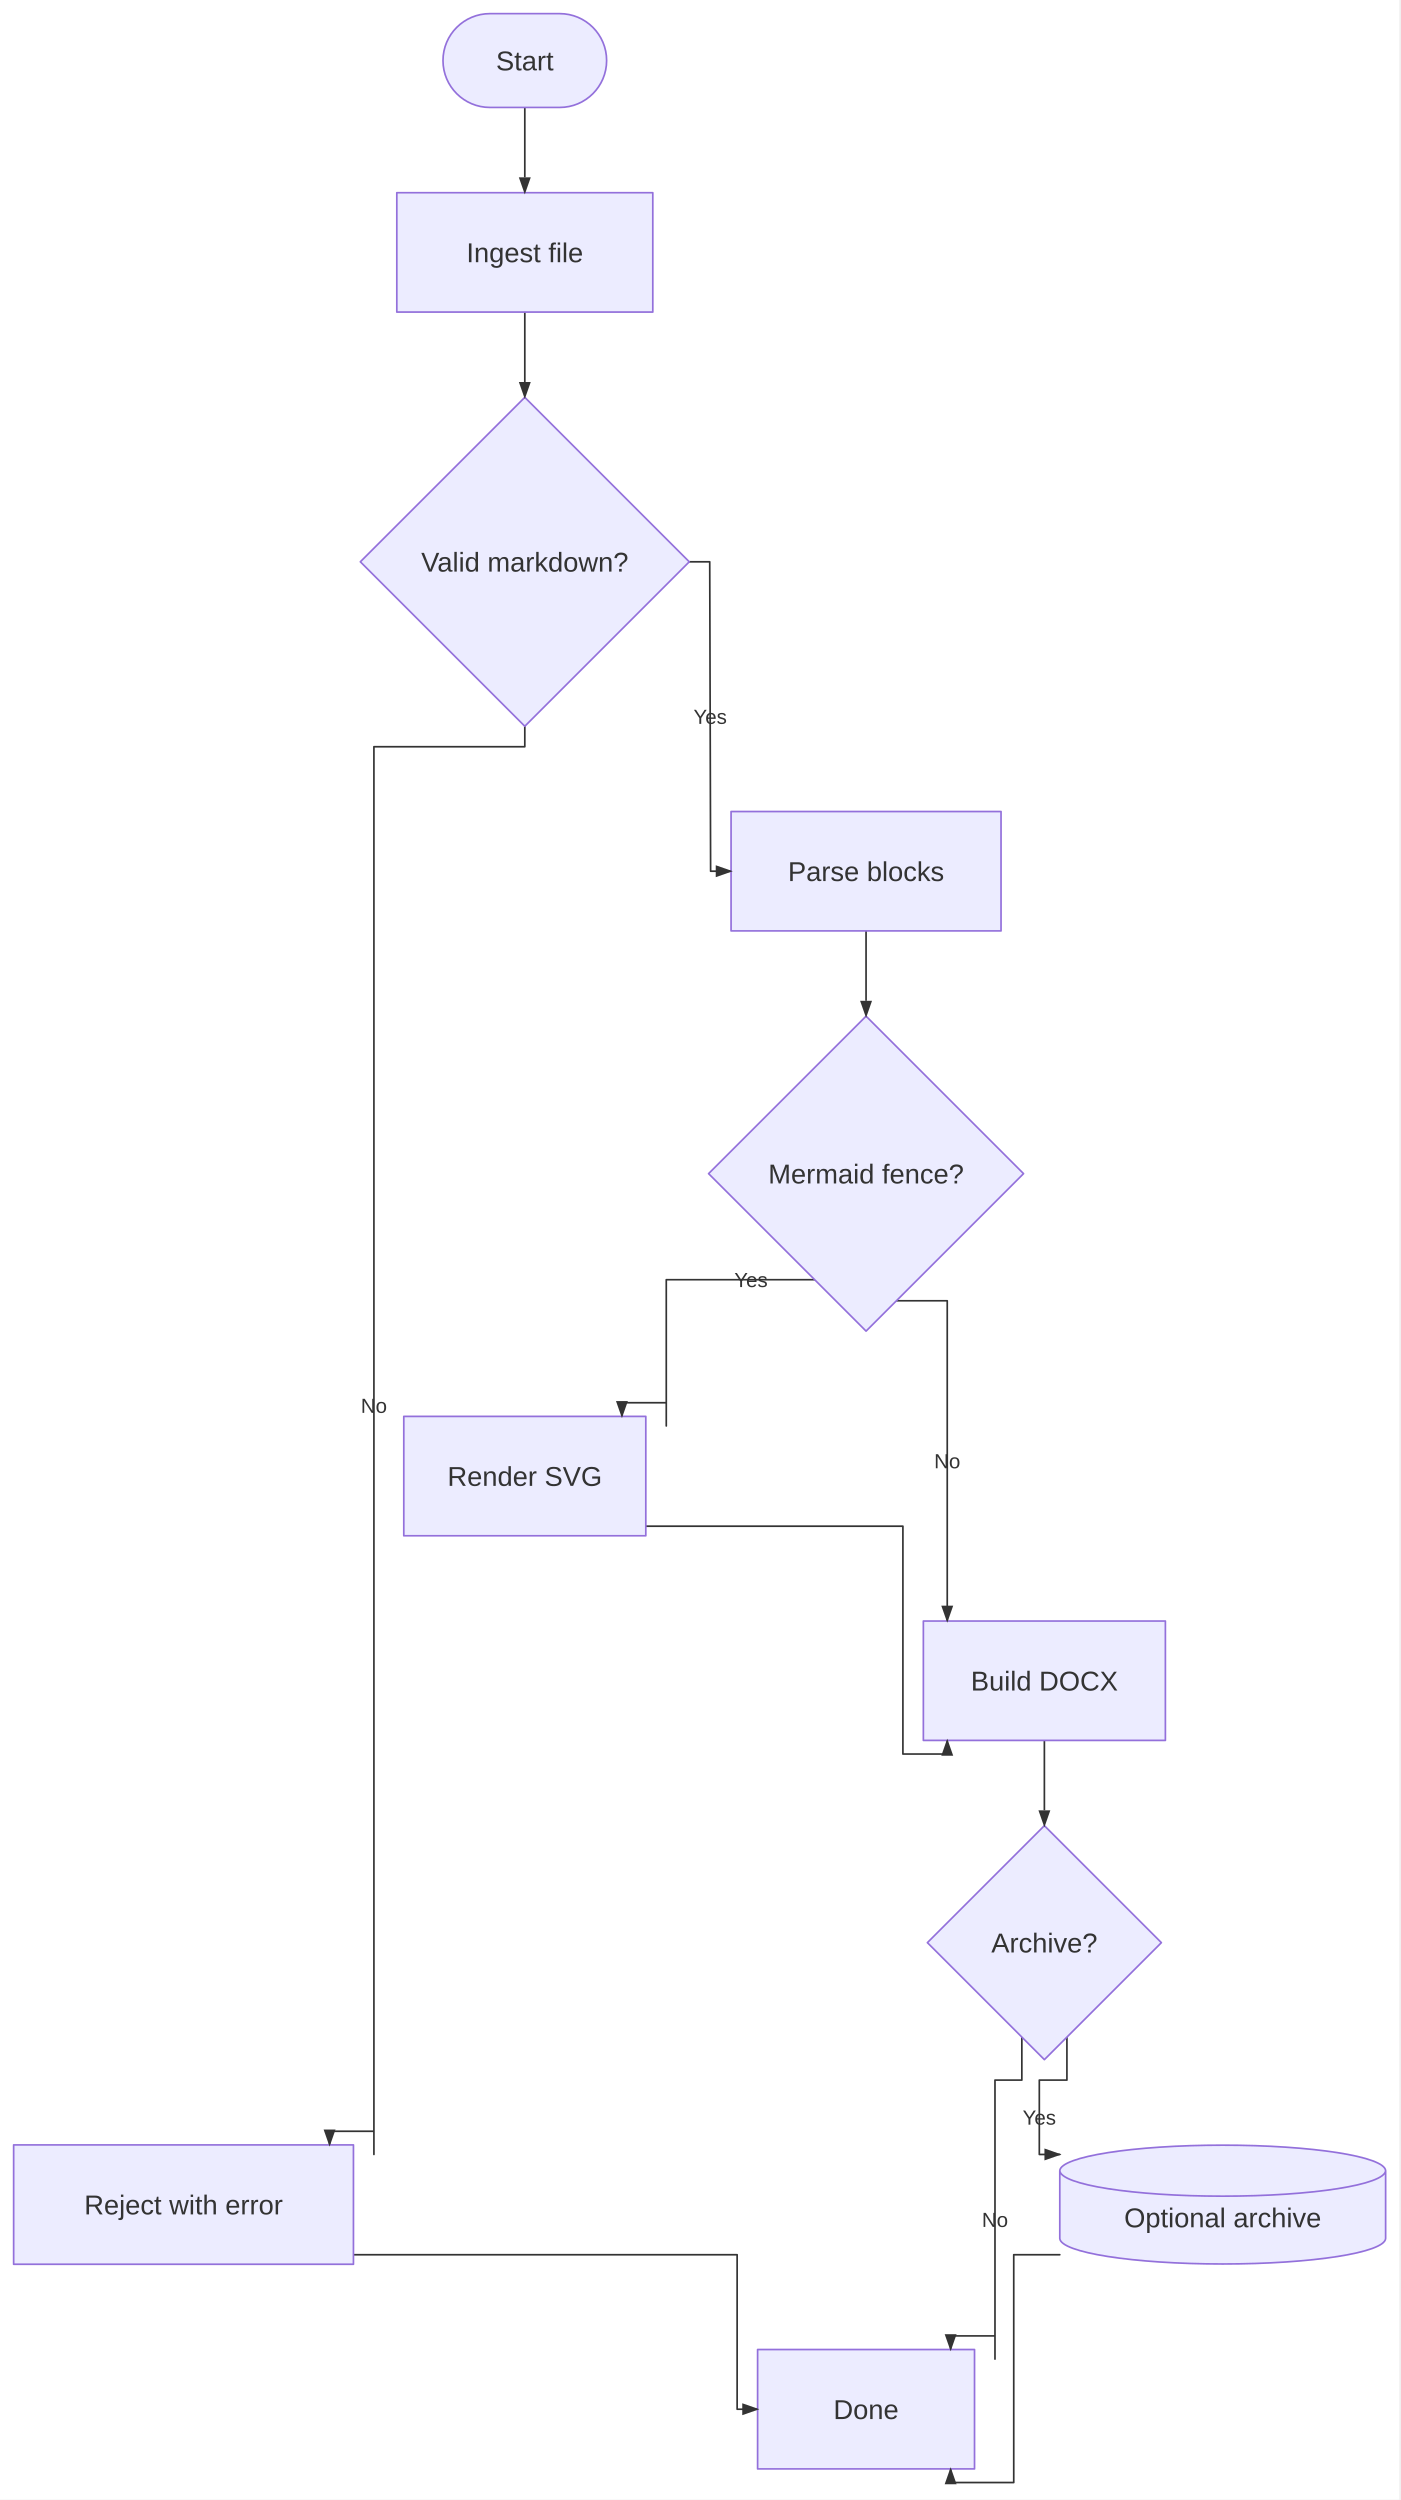
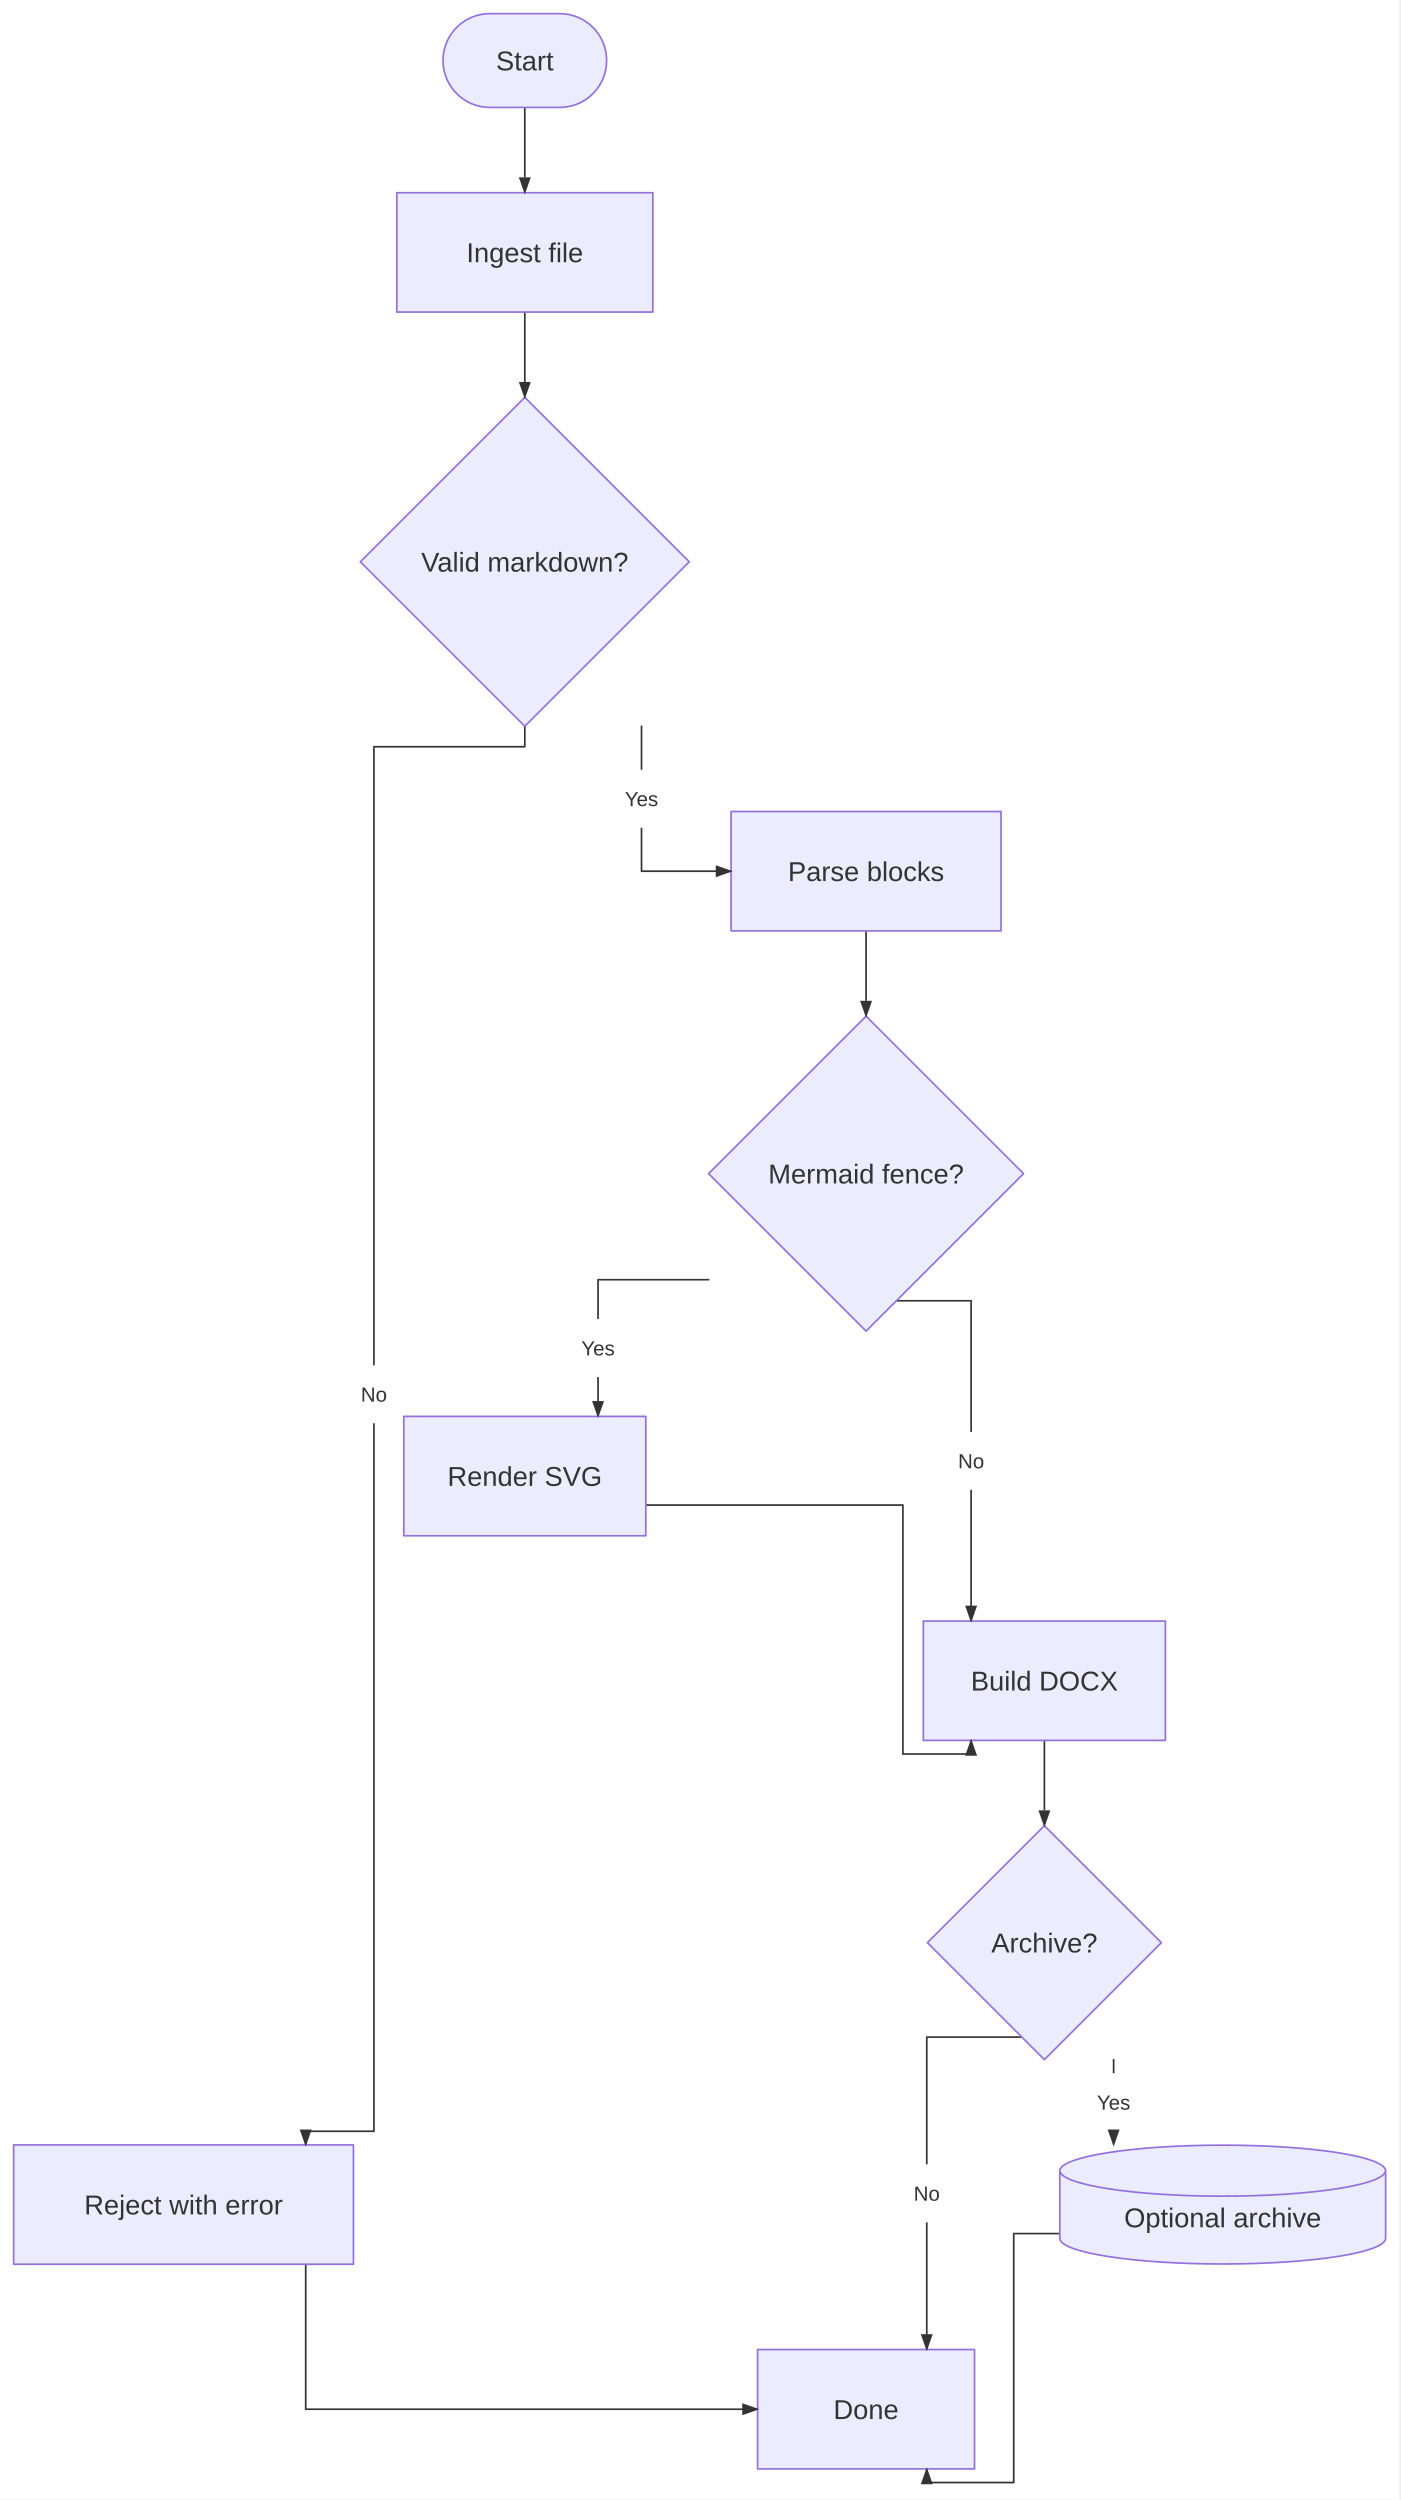
<svg xmlns="http://www.w3.org/2000/svg" width="821" height="1466" viewBox="0 0 821 1466">
  <rect x="0" y="0" width="820.528" height="1465.768" fill="white" />
  <line x1="307.744" y1="63" x2="307.744" y2="104" stroke="#333333" stroke-width="1" stroke-linecap="butt" data-edge-source="Start" data-edge-target="Ingest" />
  <line x1="307.744" y1="183" x2="307.744" y2="224" stroke="#333333" stroke-width="1" stroke-linecap="butt" data-edge-source="Ingest" data-edge-target="Validate" />
-   <path d="M307.744,425.88L307.744,437.88L219.264,437.88L219.264,1263.368L219.264,1249.768L193.264,1249.768L193.264,1257.768" fill="none" stroke="#333333" stroke-width="1" stroke-linejoin="round" stroke-linecap="round" data-edge-source="Validate" data-edge-target="Reject" />
-   <text x="219.264" y="828.504" text-anchor="middle" fill="#333333" font-family="&quot;trebuchet ms&quot;, verdana, arial, sans-serif" font-size="12" font-weight="normal">
+   <path d="M307.744,425.88L307.744,437.88L219.264,437.88L219.264,1249.768L179.264,1249.768L179.264,1257.768" fill="none" stroke="#333333" stroke-width="1" stroke-linejoin="round" stroke-linecap="round" data-edge-source="Validate" data-edge-target="Reject" />
+   <rect x="191.064" y="800.584" width="56.4" height="34" fill="#ffffff" stroke="none" />
+   <text x="219.264" y="821.904" text-anchor="middle" fill="#333333" font-family="&quot;trebuchet ms&quot;, verdana, arial, sans-serif" font-size="12" font-weight="normal">
    <tspan x="219.264" dy="0">No</tspan>
  </text>
-   <path d="M404.184,329.44L416.184,329.44L416.704,510.88L428.704,510.88" fill="none" stroke="#333333" stroke-width="1" stroke-linejoin="round" stroke-linecap="round" data-edge-source="Validate" data-edge-target="Parse" />
-   <text x="416.444" y="424.48" text-anchor="middle" fill="#333333" font-family="&quot;trebuchet ms&quot;, verdana, arial, sans-serif" font-size="12" font-weight="normal">
-     <tspan x="416.444" dy="0">Yes</tspan>
+   <path d="M376.184,425.88L376.184,510.88L428.704,510.88" fill="none" stroke="#333333" stroke-width="1" stroke-linejoin="round" stroke-linecap="round" data-edge-source="Validate" data-edge-target="Parse" />
+   <rect x="347.984" y="451.38" width="56.4" height="34" fill="#ffffff" stroke="none" />
+   <text x="376.184" y="472.7" text-anchor="middle" fill="#333333" font-family="&quot;trebuchet ms&quot;, verdana, arial, sans-serif" font-size="12" font-weight="normal">
+     <tspan x="376.184" dy="0">Yes</tspan>
  </text>
  <line x1="507.856" y1="545.88" x2="507.856" y2="586.88" stroke="#333333" stroke-width="1" stroke-linecap="butt" data-edge-source="Parse" data-edge-target="HasMermaid" />
-   <path d="M415.512,750.411L490.065,750.411L390.704,750.411L390.704,836.168L390.704,822.568L364.704,822.568L364.704,830.568" fill="none" stroke="#333333" stroke-width="1" stroke-linejoin="round" stroke-linecap="round" data-edge-source="HasMermaid" data-edge-target="Render" />
-   <text x="440.384" y="754.731" text-anchor="middle" fill="#333333" font-family="&quot;trebuchet ms&quot;, verdana, arial, sans-serif" font-size="12" font-weight="normal">
-     <tspan x="440.384" dy="0">Yes</tspan>
+   <path d="M415.512,750.411L350.704,750.411L350.704,830.568" fill="none" stroke="#333333" stroke-width="1" stroke-linejoin="round" stroke-linecap="round" data-edge-source="HasMermaid" data-edge-target="Render" />
+   <rect x="322.504" y="773.489" width="56.4" height="34" fill="#ffffff" stroke="none" />
+   <text x="350.704" y="794.809" text-anchor="middle" fill="#333333" font-family="&quot;trebuchet ms&quot;, verdana, arial, sans-serif" font-size="12" font-weight="normal">
+     <tspan x="350.704" dy="0">Yes</tspan>
  </text>
-   <path d="M525.647,762.777L555.464,762.777L555.464,950.568" fill="none" stroke="#333333" stroke-width="1" stroke-linejoin="round" stroke-linecap="round" data-edge-source="HasMermaid" data-edge-target="Word" />
-   <text x="555.464" y="860.992" text-anchor="middle" fill="#333333" font-family="&quot;trebuchet ms&quot;, verdana, arial, sans-serif" font-size="12" font-weight="normal">
-     <tspan x="555.464" dy="0">No</tspan>
+   <path d="M525.647,762.777L569.464,762.777L569.464,950.568" fill="none" stroke="#333333" stroke-width="1" stroke-linejoin="round" stroke-linecap="round" data-edge-source="HasMermaid" data-edge-target="Word" />
+   <rect x="541.264" y="839.672" width="56.4" height="34" fill="#ffffff" stroke="none" />
+   <text x="569.464" y="860.992" text-anchor="middle" fill="#333333" font-family="&quot;trebuchet ms&quot;, verdana, arial, sans-serif" font-size="12" font-weight="normal">
+     <tspan x="569.464" dy="0">No</tspan>
  </text>
-   <path d="M378.704,894.968L529.464,894.968L529.464,1028.568L555.464,1028.568L555.464,1020.568" fill="none" stroke="#333333" stroke-width="1" stroke-linejoin="round" stroke-linecap="round" data-edge-source="Render" data-edge-target="Word" />
+   <path d="M378.704,882.568L529.464,882.568L529.464,1028.568L569.464,1028.568L569.464,1020.568" fill="none" stroke="#333333" stroke-width="1" stroke-linejoin="round" stroke-linecap="round" data-edge-source="Render" data-edge-target="Word" />
  <line x1="612.424" y1="1020.568" x2="612.424" y2="1061.568" stroke="#333333" stroke-width="1" stroke-linecap="butt" data-edge-source="Word" data-edge-target="DoArchive" />
-   <path d="M625.641,1194.551L625.641,1219.768L609.456,1219.768L609.456,1263.368L621.456,1263.368" fill="none" stroke="#333333" stroke-width="1" stroke-linejoin="round" stroke-linecap="round" data-edge-source="DoArchive" data-edge-target="Persist" />
-   <text x="609.456" y="1245.888" text-anchor="middle" fill="#333333" font-family="&quot;trebuchet ms&quot;, verdana, arial, sans-serif" font-size="12" font-weight="normal">
-     <tspan x="609.456" dy="0">Yes</tspan>
+   <line x1="653.024" y1="1207.768" x2="653.024" y2="1219.768" stroke="#333333" stroke-width="1" stroke-linecap="round" />
+   <line x1="653.024" y1="1219.768" x2="653.024" y2="1248.768" stroke="#333333" stroke-width="1" stroke-linecap="butt" data-edge-source="DoArchive" data-edge-target="Persist" />
+   <rect x="624.824" y="1215.768" width="56.4" height="34" fill="#ffffff" stroke="none" />
+   <text x="653.024" y="1237.088" text-anchor="middle" fill="#333333" font-family="&quot;trebuchet ms&quot;, verdana, arial, sans-serif" font-size="12" font-weight="normal">
+     <tspan x="653.024" dy="0">Yes</tspan>
  </text>
-   <path d="M599.207,1194.551L599.207,1219.768L583.456,1219.768L583.456,1383.368L583.456,1369.768L557.456,1369.768L557.456,1377.768" fill="none" stroke="#333333" stroke-width="1" stroke-linejoin="round" stroke-linecap="round" data-edge-source="DoArchive" data-edge-target="Done" />
-   <text x="583.456" y="1305.888" text-anchor="middle" fill="#333333" font-family="&quot;trebuchet ms&quot;, verdana, arial, sans-serif" font-size="12" font-weight="normal">
-     <tspan x="583.456" dy="0">No</tspan>
+   <path d="M599.207,1194.551L543.456,1194.551L543.456,1377.768" fill="none" stroke="#333333" stroke-width="1" stroke-linejoin="round" stroke-linecap="round" data-edge-source="DoArchive" data-edge-target="Done" />
+   <rect x="515.256" y="1269.16" width="56.4" height="34" fill="#ffffff" stroke="none" />
+   <text x="543.456" y="1290.48" text-anchor="middle" fill="#333333" font-family="&quot;trebuchet ms&quot;, verdana, arial, sans-serif" font-size="12" font-weight="normal">
+     <tspan x="543.456" dy="0">No</tspan>
  </text>
-   <path d="M207.264,1322.168L432.256,1322.168L432.256,1412.768L444.256,1412.768" fill="none" stroke="#333333" stroke-width="1" stroke-linejoin="round" stroke-linecap="round" data-edge-source="Reject" data-edge-target="Done" />
-   <path d="M621.456,1322.168L594.456,1322.168L594.456,1455.768L557.456,1455.768L557.456,1447.768" fill="none" stroke="#333333" stroke-width="1" stroke-linejoin="round" stroke-linecap="round" data-edge-source="Persist" data-edge-target="Done" />
+   <path d="M179.264,1327.768L179.264,1412.768L444.256,1412.768" fill="none" stroke="#333333" stroke-width="1" stroke-linejoin="round" stroke-linecap="round" data-edge-source="Reject" data-edge-target="Done" />
+   <path d="M621.456,1309.768L594.456,1309.768L594.456,1455.768L543.456,1455.768L543.456,1447.768" fill="none" stroke="#333333" stroke-width="1" stroke-linejoin="round" stroke-linecap="round" data-edge-source="Persist" data-edge-target="Done" />
  <path d="M287.27,8 H328.22 A27.5,27.5 0 0 1 328.22,63 H287.27 A27.5,27.5 0 0 1 287.27,8 Z" fill="#ECECFF" stroke="#9370DB" stroke-width="1" stroke-linejoin="round" stroke-linecap="round" />
  <path d="M232.69,113 H382.8 V183 H232.69 Z" fill="#ECECFF" stroke="#9370DB" stroke-width="1" stroke-linejoin="round" stroke-linecap="round" />
  <path d="M307.74,233 L404.18,329.44 L307.74,425.88 L211.3,329.44 Z" fill="#ECECFF" stroke="#9370DB" stroke-width="1" stroke-linejoin="round" stroke-linecap="round" />
  <path d="M428.7,475.88 H587.01 V545.88 H428.7 Z" fill="#ECECFF" stroke="#9370DB" stroke-width="1" stroke-linejoin="round" stroke-linecap="round" />
  <path d="M507.86,595.88 L600.2,688.22 L507.86,780.57 L415.51,688.22 Z" fill="#ECECFF" stroke="#9370DB" stroke-width="1" stroke-linejoin="round" stroke-linecap="round" />
  <path d="M236.78,830.57 H378.7 V900.57 H236.78 Z" fill="#ECECFF" stroke="#9370DB" stroke-width="1" stroke-linejoin="round" stroke-linecap="round" />
  <path d="M541.46,950.57 H683.38 V1020.57 H541.46 Z" fill="#ECECFF" stroke="#9370DB" stroke-width="1" stroke-linejoin="round" stroke-linecap="round" />
  <path d="M612.42,1070.57 L681.02,1139.17 L612.42,1207.77 L543.82,1139.17 Z" fill="#ECECFF" stroke="#9370DB" stroke-width="1" stroke-linejoin="round" stroke-linecap="round" />
  <path d="M621.46,1272.88 A95.54,15.11 0 0 0 812.53,1272.88 A95.54,15.11 0 0 0 621.46,1272.88 L621.46,1312.65 A95.54,15.11 0 0 0 812.53,1312.65 L812.53,1272.88 Z" fill="#ECECFF" stroke="none" stroke-width="1" stroke-linejoin="round" stroke-linecap="round" />
  <path d="M621.46,1272.88 A95.54,15.11 0 0 0 812.53,1272.88 A95.54,15.11 0 0 0 621.46,1272.88 L621.46,1312.65 A95.54,15.11 0 0 0 812.53,1312.65 L812.53,1272.88" fill="#ECECFF" fill-opacity="0" stroke="#9370DB" stroke-width="1" stroke-linejoin="round" stroke-linecap="round" />
  <path d="M8,1257.77 H207.26 V1327.77 H8 Z" fill="#ECECFF" stroke="#9370DB" stroke-width="1" stroke-linejoin="round" stroke-linecap="round" />
  <path d="M444.26,1377.77 H571.46 V1447.77 H444.26 Z" fill="#ECECFF" stroke="#9370DB" stroke-width="1" stroke-linejoin="round" stroke-linecap="round" />
  <polygon points="307.744,114 304.244,104 311.244,104" fill="#333333" stroke="none" />
  <polygon points="307.744,234 304.244,224 311.244,224" fill="#333333" stroke="none" />
-   <polygon points="193.264,1258.768 189.764,1248.768 196.764,1248.768" fill="#333333" stroke="none" />
+   <polygon points="179.264,1258.768 175.764,1248.768 182.764,1248.768" fill="#333333" stroke="none" />
  <polygon points="429.704,510.88 419.704,514.38 419.704,507.38" fill="#333333" stroke="none" />
  <polygon points="507.856,596.88 504.356,586.88 511.356,586.88" fill="#333333" stroke="none" />
-   <polygon points="364.704,831.568 361.204,821.568 368.204,821.568" fill="#333333" stroke="none" />
-   <polygon points="555.464,951.568 551.964,941.568 558.964,941.568" fill="#333333" stroke="none" />
-   <polygon points="555.464,1019.568 558.964,1029.568 551.964,1029.568" fill="#333333" stroke="none" />
+   <polygon points="350.704,831.568 347.204,821.568 354.204,821.568" fill="#333333" stroke="none" />
+   <polygon points="569.464,951.568 565.964,941.568 572.964,941.568" fill="#333333" stroke="none" />
+   <polygon points="569.464,1019.568 572.964,1029.568 565.964,1029.568" fill="#333333" stroke="none" />
  <polygon points="612.424,1071.568 608.924,1061.568 615.924,1061.568" fill="#333333" stroke="none" />
-   <polygon points="622.456,1263.368 612.456,1266.868 612.456,1259.868" fill="#333333" stroke="none" />
-   <polygon points="557.456,1378.768 553.956,1368.768 560.956,1368.768" fill="#333333" stroke="none" />
+   <polygon points="653.024,1258.768 649.524,1248.768 656.524,1248.768" fill="#333333" stroke="none" />
+   <polygon points="543.456,1378.768 539.956,1368.768 546.956,1368.768" fill="#333333" stroke="none" />
  <polygon points="445.256,1412.768 435.256,1416.268 435.256,1409.268" fill="#333333" stroke="none" />
-   <polygon points="557.456,1446.768 560.956,1456.768 553.956,1456.768" fill="#333333" stroke="none" />
+   <polygon points="543.456,1446.768 546.956,1456.768 539.956,1456.768" fill="#333333" stroke="none" />
  <text x="307.744" y="41.26" text-anchor="middle" fill="#333" font-family="&quot;trebuchet ms&quot;, verdana, arial, sans-serif" font-size="16" font-weight="normal">Start</text>
  <text x="307.744" y="153.76" text-anchor="middle" fill="#333" font-family="&quot;trebuchet ms&quot;, verdana, arial, sans-serif" font-size="16" font-weight="normal">Ingest file</text>
  <text x="307.744" y="335.2" text-anchor="middle" fill="#333" font-family="&quot;trebuchet ms&quot;, verdana, arial, sans-serif" font-size="16" font-weight="normal">Valid markdown?</text>
  <text x="507.856" y="516.64" text-anchor="middle" fill="#333" font-family="&quot;trebuchet ms&quot;, verdana, arial, sans-serif" font-size="16" font-weight="normal">Parse blocks</text>
  <text x="507.856" y="693.984" text-anchor="middle" fill="#333" font-family="&quot;trebuchet ms&quot;, verdana, arial, sans-serif" font-size="16" font-weight="normal">Mermaid fence?</text>
  <text x="307.744" y="871.328" text-anchor="middle" fill="#333" font-family="&quot;trebuchet ms&quot;, verdana, arial, sans-serif" font-size="16" font-weight="normal">Render SVG</text>
  <text x="612.424" y="991.328" text-anchor="middle" fill="#333" font-family="&quot;trebuchet ms&quot;, verdana, arial, sans-serif" font-size="16" font-weight="normal">Build DOCX</text>
  <text x="612.424" y="1144.928" text-anchor="middle" fill="#333" font-family="&quot;trebuchet ms&quot;, verdana, arial, sans-serif" font-size="16" font-weight="normal">Archive?</text>
  <text x="716.992" y="1306.085" text-anchor="middle" fill="#333" font-family="&quot;trebuchet ms&quot;, verdana, arial, sans-serif" font-size="16" font-weight="normal">Optional archive</text>
  <text x="107.632" y="1298.528" text-anchor="middle" fill="#333" font-family="&quot;trebuchet ms&quot;, verdana, arial, sans-serif" font-size="16" font-weight="normal">Reject with error</text>
  <text x="507.856" y="1418.528" text-anchor="middle" fill="#333" font-family="&quot;trebuchet ms&quot;, verdana, arial, sans-serif" font-size="16" font-weight="normal">Done</text>
</svg>
